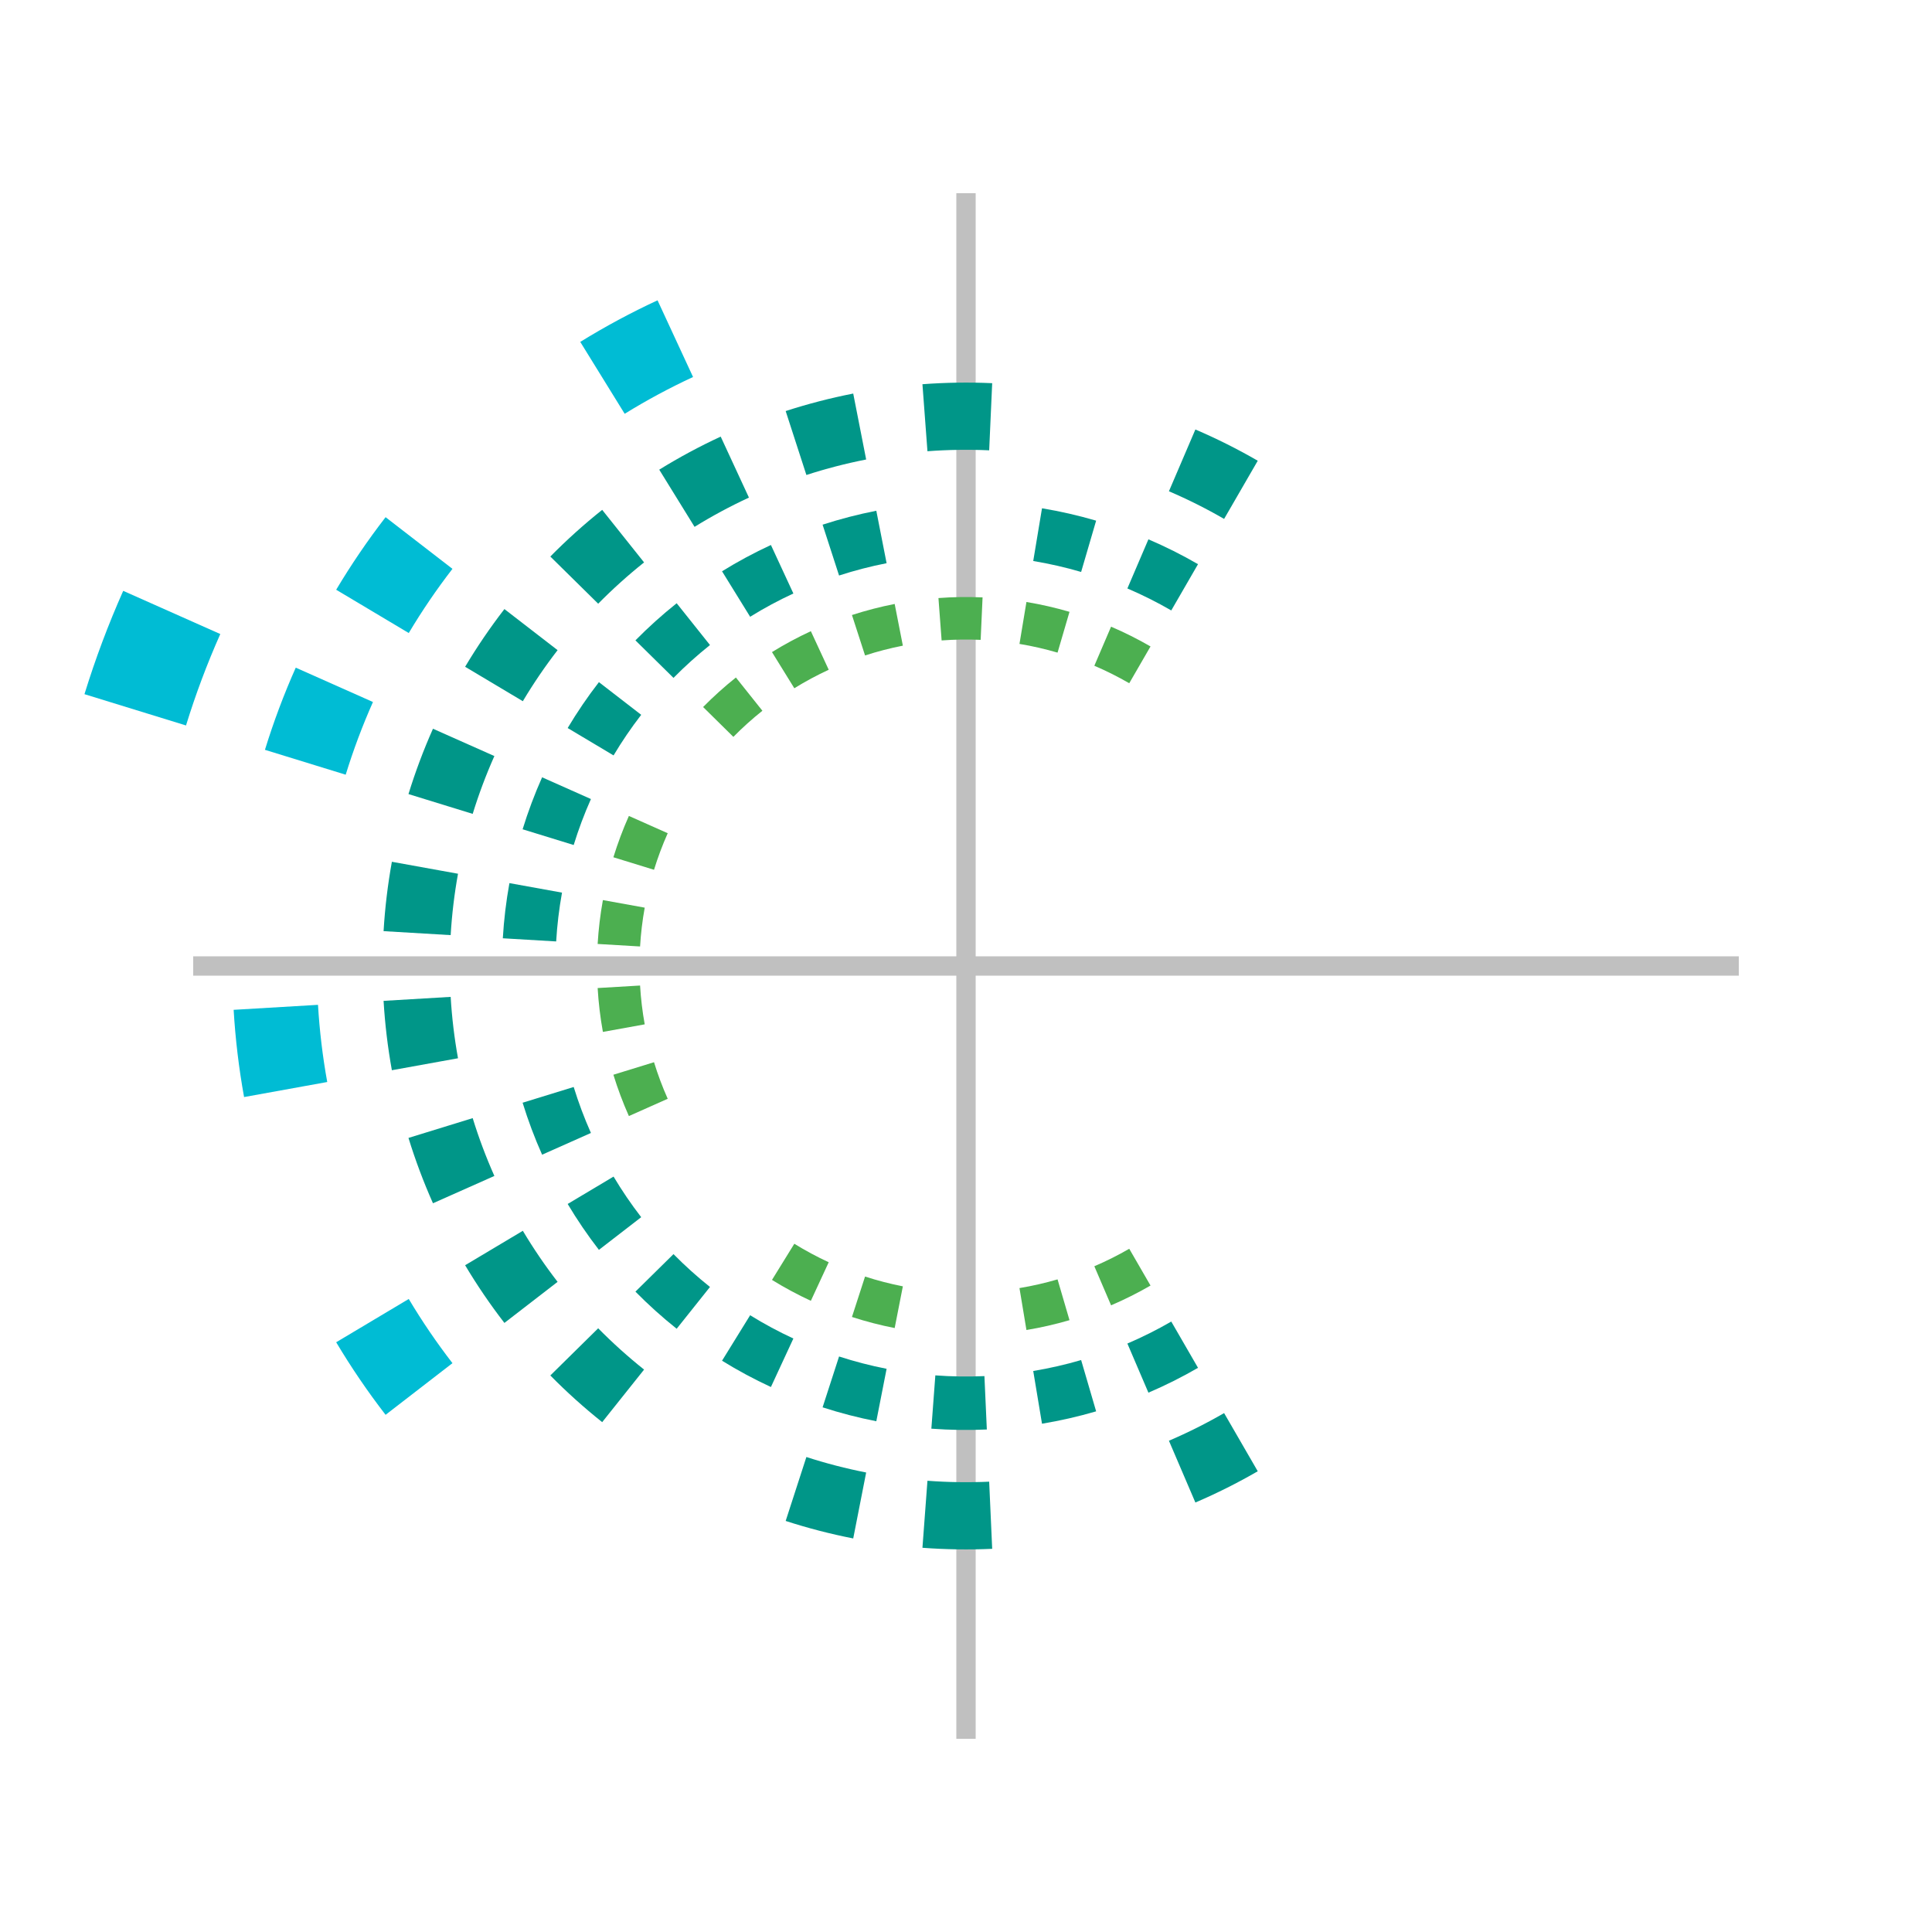
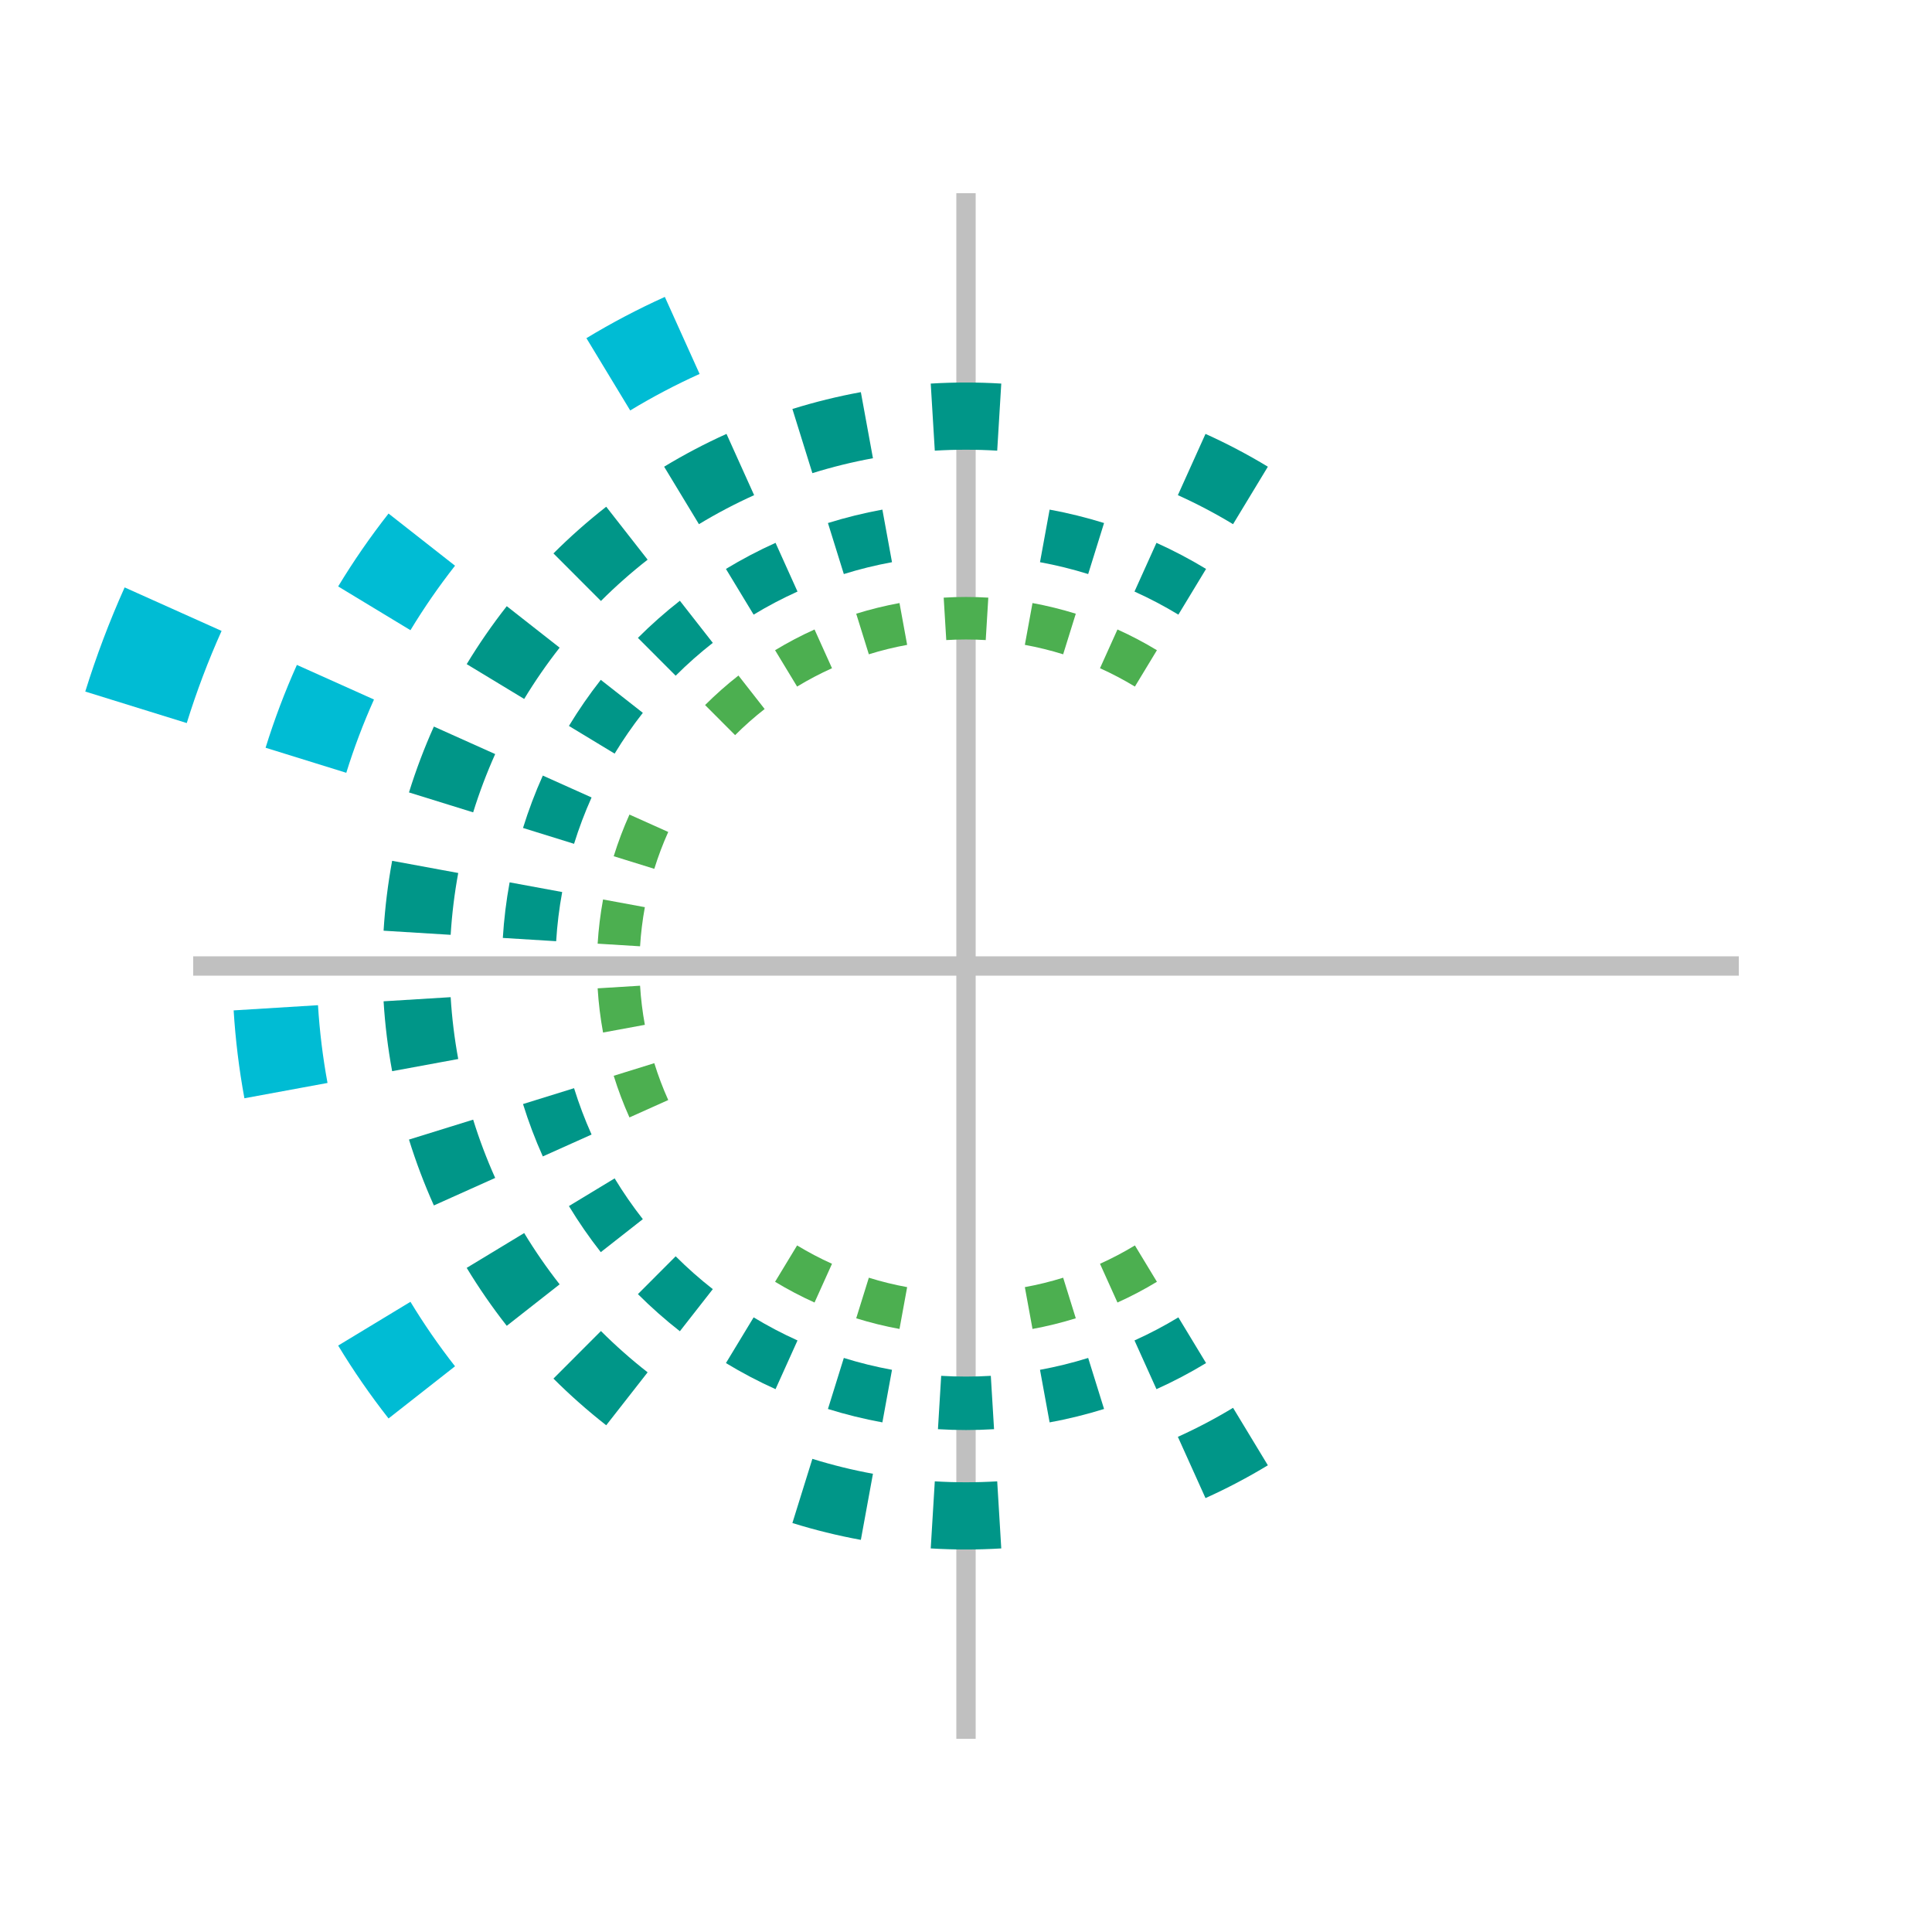
<svg xmlns="http://www.w3.org/2000/svg" viewBox="-50 -50 100 100">
  <line x1="0" y1="-40" x2="0" y2="40" stroke="#c0c0c0" />
  <line x1="-40" y1="0" x2="40" y2="0" stroke="#c0c0c0" />
  <g>
-     <path fill="none" stroke="#00bcd4" stroke-width="5.5" transform="scale(1)" d="         M -41.11 -18.30 A 45.00 45.00 0 0 0 -43.00 -13.26       " />
-     <path fill="none" stroke="#00bcd4" stroke-width="5.5" transform="scale(0.7952707)" d="         M -18.92 -40.83 A 45.00 45.00 0 0 0 -23.66 -38.28         M -35.60 -27.53 A 45.00 45.00 0 0 0 -38.63 -23.08         M -41.11 -18.30 A 45.00 45.00 0 0 0 -43.00 -13.26         M -44.92 2.69 A 45.00 45.00 0 0 0 -44.28 8.04         M -38.63 23.08 A 45.00 45.00 0 0 0 -35.60 27.53       " />
-     <path fill="none" stroke="#009688" stroke-width="5.5" transform="scale(0.6324555)" d="         M 22.50 -38.97 A 45.00 45.00 0 0 0 17.69 -41.38         M 2.02 -44.95 A 45.00 45.00 0 0 0 -3.36 -44.87         M -8.70 -44.15 A 45.00 45.00 0 0 0 -13.91 -42.80         M -18.92 -40.83 A 45.00 45.00 0 0 0 -23.66 -38.28         M -28.06 -35.18 A 45.00 45.00 0 0 0 -32.06 -31.58         M -35.60 -27.53 A 45.00 45.00 0 0 0 -38.63 -23.08         M -41.11 -18.30 A 45.00 45.00 0 0 0 -43.00 -13.26         M -44.28 -8.04 A 45.00 45.00 0 0 0 -44.92 -2.69         M -44.92 2.69 A 45.00 45.00 0 0 0 -44.28 8.04         M -43.00 13.26 A 45.00 45.00 0 0 0 -41.11 18.30         M -38.63 23.08 A 45.00 45.00 0 0 0 -35.60 27.53         M -32.06 31.58 A 45.00 45.00 0 0 0 -28.06 35.18         M -13.91 42.80 A 45.00 45.00 0 0 0 -8.70 44.15         M -3.36 44.87 A 45.00 45.00 0 0 0 2.02 44.95         M 17.69 41.38 A 45.00 45.00 0 0 0 22.50 38.97       " />
-     <path fill="none" stroke="#009688" stroke-width="5.5" transform="scale(0.5029734)" d="         M 22.50 -38.97 A 45.00 45.00 0 0 0 17.69 -41.38         M 12.62 -43.19 A 45.00 45.00 0 0 0 7.37 -44.39         M -8.70 -44.15 A 45.00 45.00 0 0 0 -13.91 -42.80         M -18.92 -40.83 A 45.00 45.00 0 0 0 -23.66 -38.28         M -28.06 -35.18 A 45.00 45.00 0 0 0 -32.06 -31.58         M -35.60 -27.53 A 45.00 45.00 0 0 0 -38.63 -23.08         M -41.11 -18.30 A 45.00 45.00 0 0 0 -43.00 -13.26         M -44.28 -8.04 A 45.00 45.00 0 0 0 -44.92 -2.69         M -43.00 13.26 A 45.00 45.00 0 0 0 -41.11 18.30         M -38.63 23.08 A 45.00 45.00 0 0 0 -35.60 27.53         M -32.06 31.58 A 45.00 45.00 0 0 0 -28.06 35.18         M -23.66 38.28 A 45.00 45.00 0 0 0 -18.92 40.83         M -13.91 42.80 A 45.00 45.00 0 0 0 -8.70 44.15         M -3.36 44.87 A 45.00 45.00 0 0 0 2.02 44.95         M 7.37 44.39 A 45.00 45.00 0 0 0 12.62 43.19         M 17.69 41.38 A 45.00 45.00 0 0 0 22.50 38.97       " />
-     <path fill="none" stroke="#4caf50" stroke-width="5.5" transform="scale(0.4)" d="         M 22.50 -38.97 A 45.00 45.00 0 0 0 17.69 -41.38         M 12.62 -43.19 A 45.00 45.00 0 0 0 7.37 -44.39         M 2.02 -44.95 A 45.00 45.00 0 0 0 -3.36 -44.87         M -8.70 -44.15 A 45.00 45.00 0 0 0 -13.91 -42.80         M -18.92 -40.83 A 45.00 45.00 0 0 0 -23.66 -38.28         M -28.06 -35.18 A 45.00 45.00 0 0 0 -32.06 -31.58         M -41.11 -18.30 A 45.00 45.00 0 0 0 -43.00 -13.26         M -44.28 -8.04 A 45.00 45.00 0 0 0 -44.92 -2.69         M -44.92 2.69 A 45.00 45.00 0 0 0 -44.28 8.04         M -43.00 13.26 A 45.00 45.00 0 0 0 -41.11 18.30         M -23.66 38.28 A 45.00 45.00 0 0 0 -18.92 40.83         M -13.91 42.80 A 45.00 45.00 0 0 0 -8.70 44.15         M 7.37 44.39 A 45.00 45.00 0 0 0 12.62 43.19         M 17.69 41.38 A 45.00 45.00 0 0 0 22.50 38.97       " />
+     <path fill="none" stroke="#00bcd4" stroke-width="5.5" transform="scale(1)" d="         M -41.04 -18.47 A 45.00 45.00 0 0 0 -42.96 -13.39       " />
+     <path fill="none" stroke="#00bcd4" stroke-width="5.5" transform="scale(0.7952707)" d="         M -18.47 -41.04 A 45.00 45.00 0 0 0 -23.28 -38.51         M -35.42 -27.75 A 45.00 45.00 0 0 0 -38.51 -23.28         M -41.04 -18.47 A 45.00 45.00 0 0 0 -42.96 -13.39         M -44.92 2.72 A 45.00 45.00 0 0 0 -44.26 8.11         M -38.51 23.28 A 45.00 45.00 0 0 0 -35.42 27.75       " />
+     <path fill="none" stroke="#009688" stroke-width="5.5" transform="scale(0.6324555)" d="         M 23.28 -38.51 A 45.00 45.00 0 0 0 18.47 -41.04         M 2.72 -44.92 A 45.00 45.00 0 0 0 -2.72 -44.92         M -8.11 -44.26 A 45.00 45.00 0 0 0 -13.39 -42.96         M -18.47 -41.04 A 45.00 45.00 0 0 0 -23.28 -38.51         M -27.75 -35.42 A 45.00 45.00 0 0 0 -31.82 -31.82         M -35.42 -27.75 A 45.00 45.00 0 0 0 -38.51 -23.28         M -41.04 -18.47 A 45.00 45.00 0 0 0 -42.96 -13.39         M -44.26 -8.11 A 45.00 45.00 0 0 0 -44.92 -2.72         M -44.92 2.72 A 45.00 45.00 0 0 0 -44.26 8.11         M -42.96 13.39 A 45.00 45.00 0 0 0 -41.04 18.47         M -38.51 23.28 A 45.00 45.00 0 0 0 -35.42 27.75         M -31.82 31.82 A 45.00 45.00 0 0 0 -27.75 35.42         M -13.39 42.96 A 45.00 45.00 0 0 0 -8.11 44.26         M -2.72 44.92 A 45.00 45.00 0 0 0 2.72 44.92         M 18.47 41.04 A 45.00 45.00 0 0 0 23.28 38.51       " />
+     <path fill="none" stroke="#009688" stroke-width="5.5" transform="scale(0.5029734)" d="         M 23.28 -38.51 A 45.00 45.00 0 0 0 18.47 -41.04         M 13.39 -42.96 A 45.00 45.00 0 0 0 8.11 -44.26         M -8.11 -44.26 A 45.00 45.00 0 0 0 -13.39 -42.96         M -18.47 -41.04 A 45.00 45.00 0 0 0 -23.28 -38.51         M -27.75 -35.42 A 45.00 45.00 0 0 0 -31.82 -31.82         M -35.42 -27.75 A 45.00 45.00 0 0 0 -38.51 -23.28         M -41.04 -18.47 A 45.00 45.00 0 0 0 -42.96 -13.39         M -44.26 -8.11 A 45.00 45.00 0 0 0 -44.92 -2.72         M -42.96 13.39 A 45.00 45.00 0 0 0 -41.04 18.47         M -38.51 23.28 A 45.00 45.00 0 0 0 -35.42 27.75         M -31.82 31.82 A 45.00 45.00 0 0 0 -27.75 35.42         M -23.28 38.51 A 45.00 45.00 0 0 0 -18.47 41.04         M -13.39 42.96 A 45.00 45.00 0 0 0 -8.11 44.26         M -2.72 44.92 A 45.00 45.00 0 0 0 2.72 44.92         M 8.11 44.26 A 45.00 45.00 0 0 0 13.39 42.96         M 18.47 41.04 A 45.00 45.00 0 0 0 23.28 38.51       " />
+     <path fill="none" stroke="#4caf50" stroke-width="5.5" transform="scale(0.4)" d="         M 23.28 -38.51 A 45.00 45.00 0 0 0 18.47 -41.04         M 13.39 -42.96 A 45.00 45.00 0 0 0 8.11 -44.26         M 2.72 -44.92 A 45.00 45.00 0 0 0 -2.72 -44.92         M -8.11 -44.26 A 45.00 45.00 0 0 0 -13.39 -42.96         M -18.47 -41.04 A 45.00 45.00 0 0 0 -23.28 -38.51         M -27.75 -35.42 A 45.00 45.00 0 0 0 -31.82 -31.82         M -41.04 -18.47 A 45.00 45.00 0 0 0 -42.96 -13.39         M -44.26 -8.11 A 45.00 45.00 0 0 0 -44.92 -2.72         M -44.92 2.72 A 45.00 45.00 0 0 0 -44.26 8.11         M -42.96 13.39 A 45.00 45.00 0 0 0 -41.04 18.47         M -23.28 38.51 A 45.00 45.00 0 0 0 -18.47 41.04         M -13.39 42.96 A 45.00 45.00 0 0 0 -8.11 44.26         M 8.11 44.26 A 45.00 45.00 0 0 0 13.39 42.96         M 18.47 41.04 A 45.00 45.00 0 0 0 23.28 38.51       " />
  </g>
</svg>
